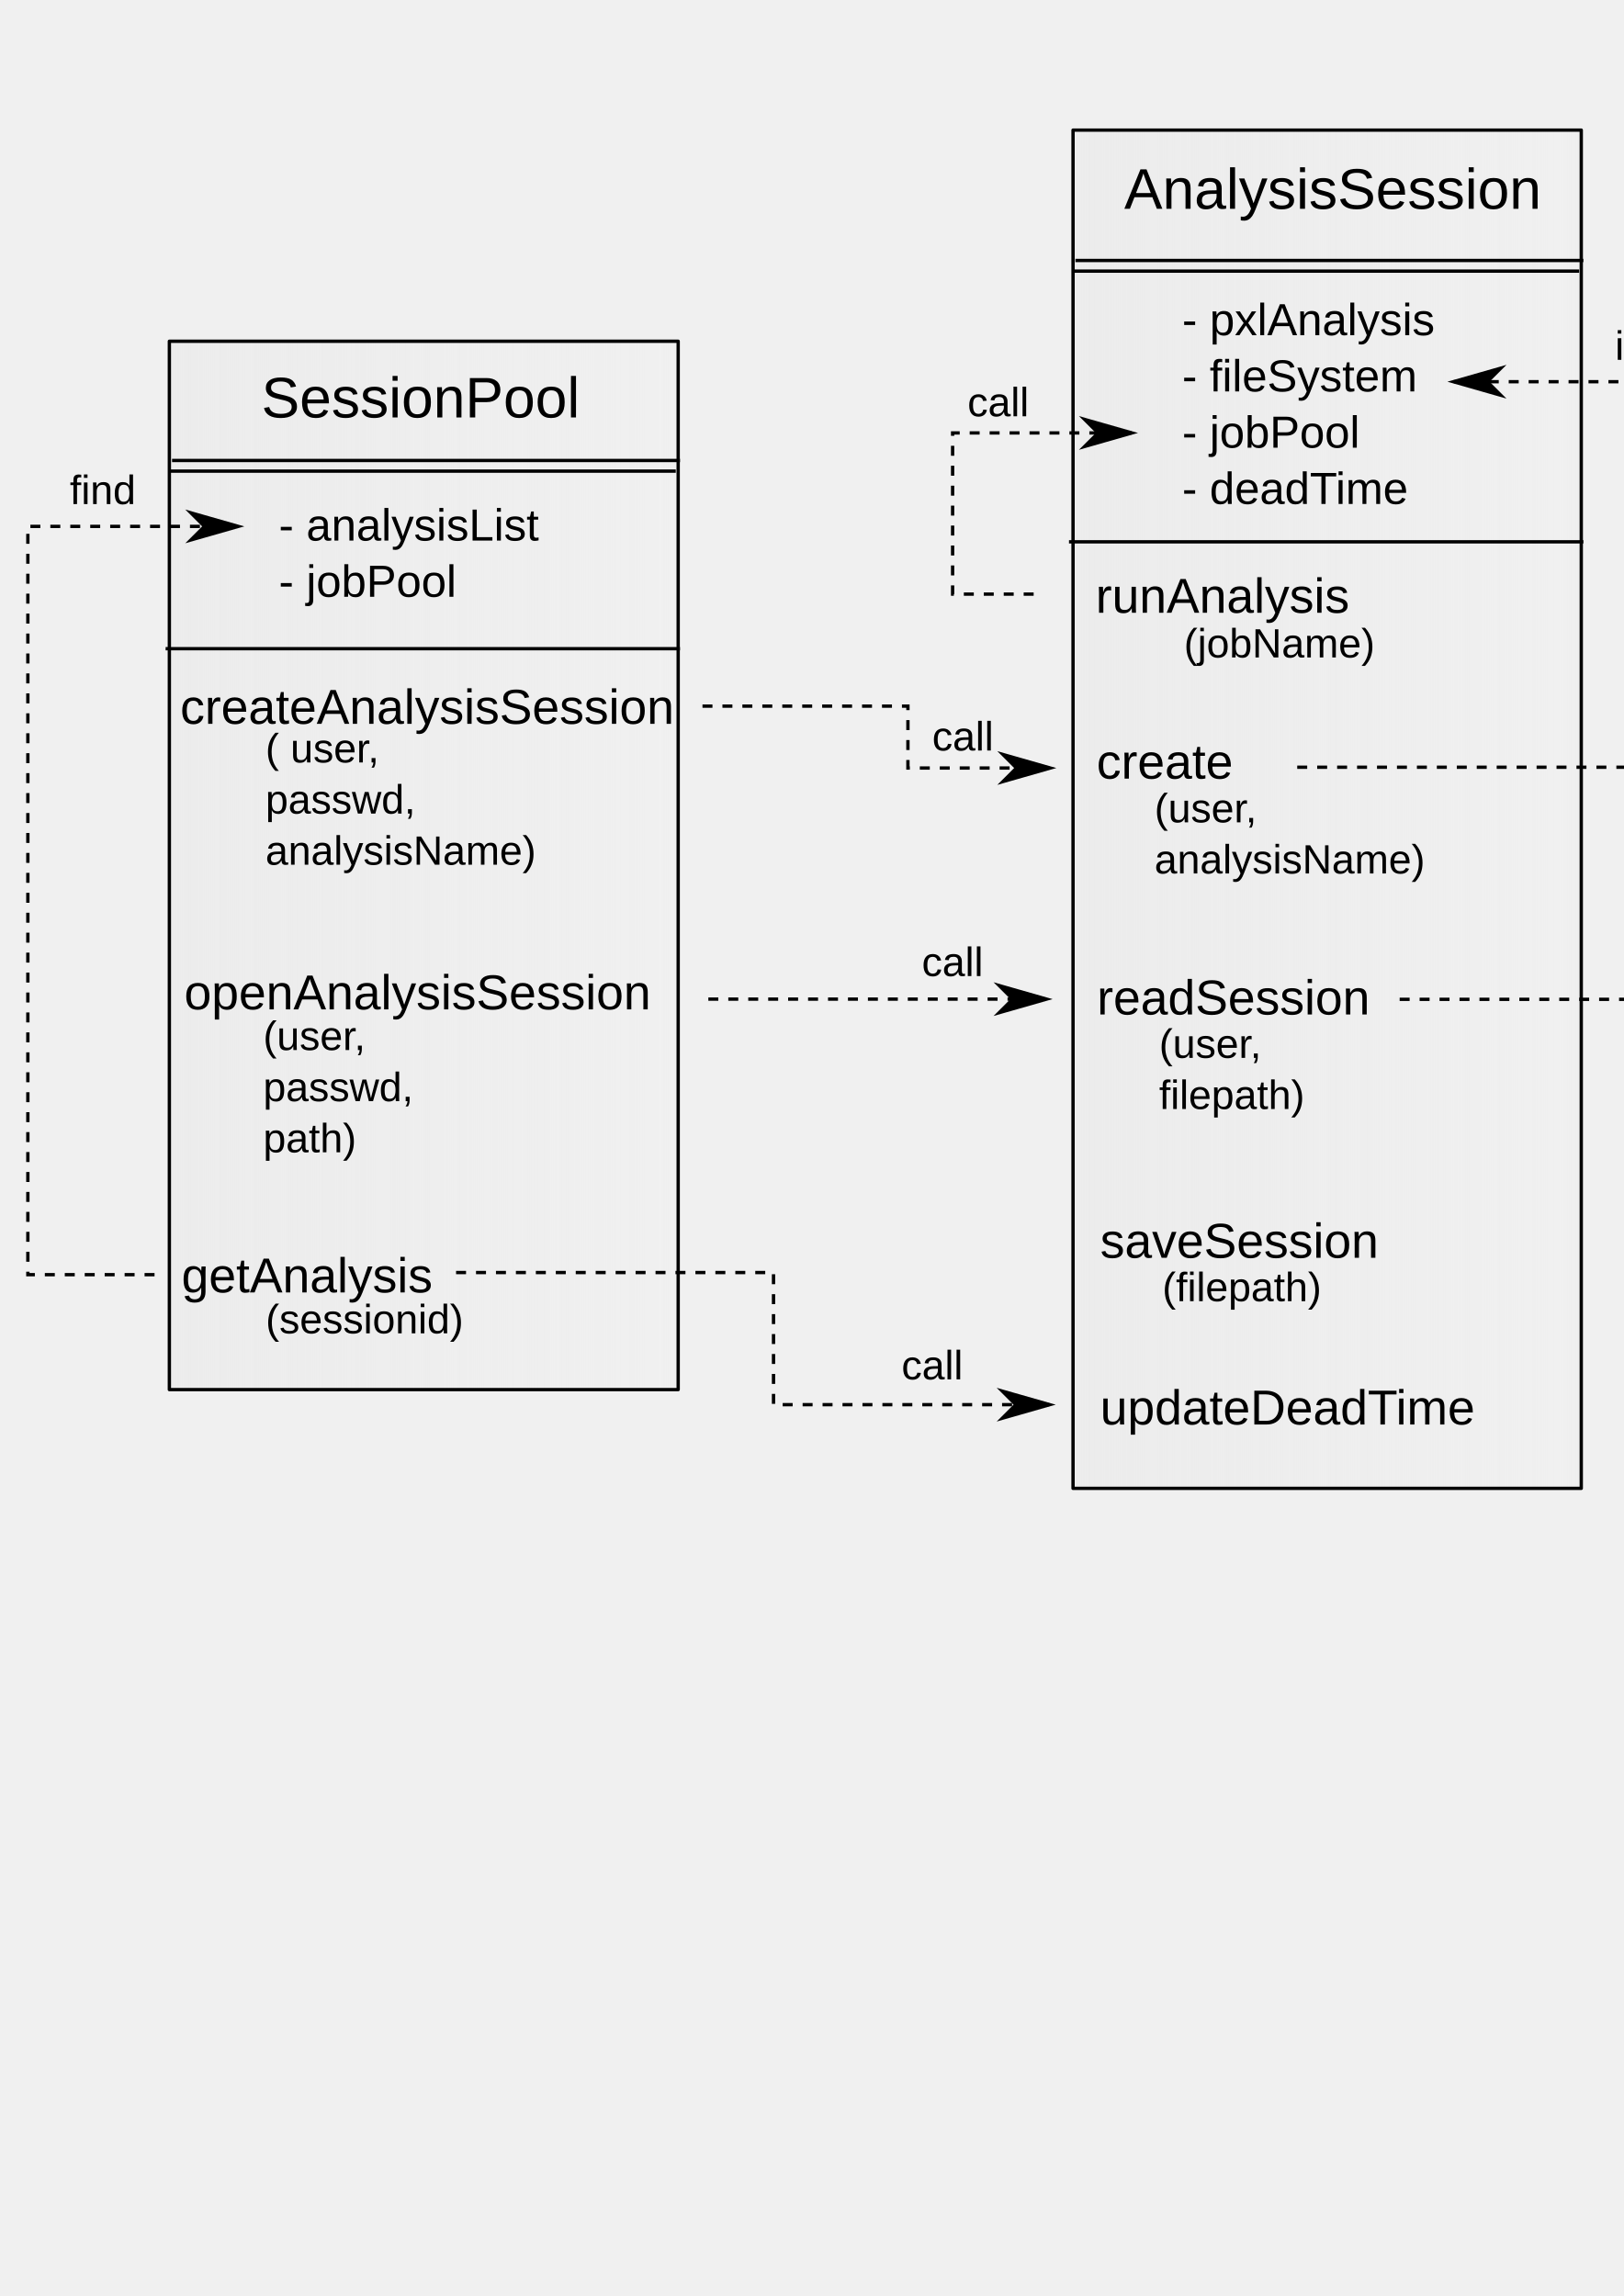
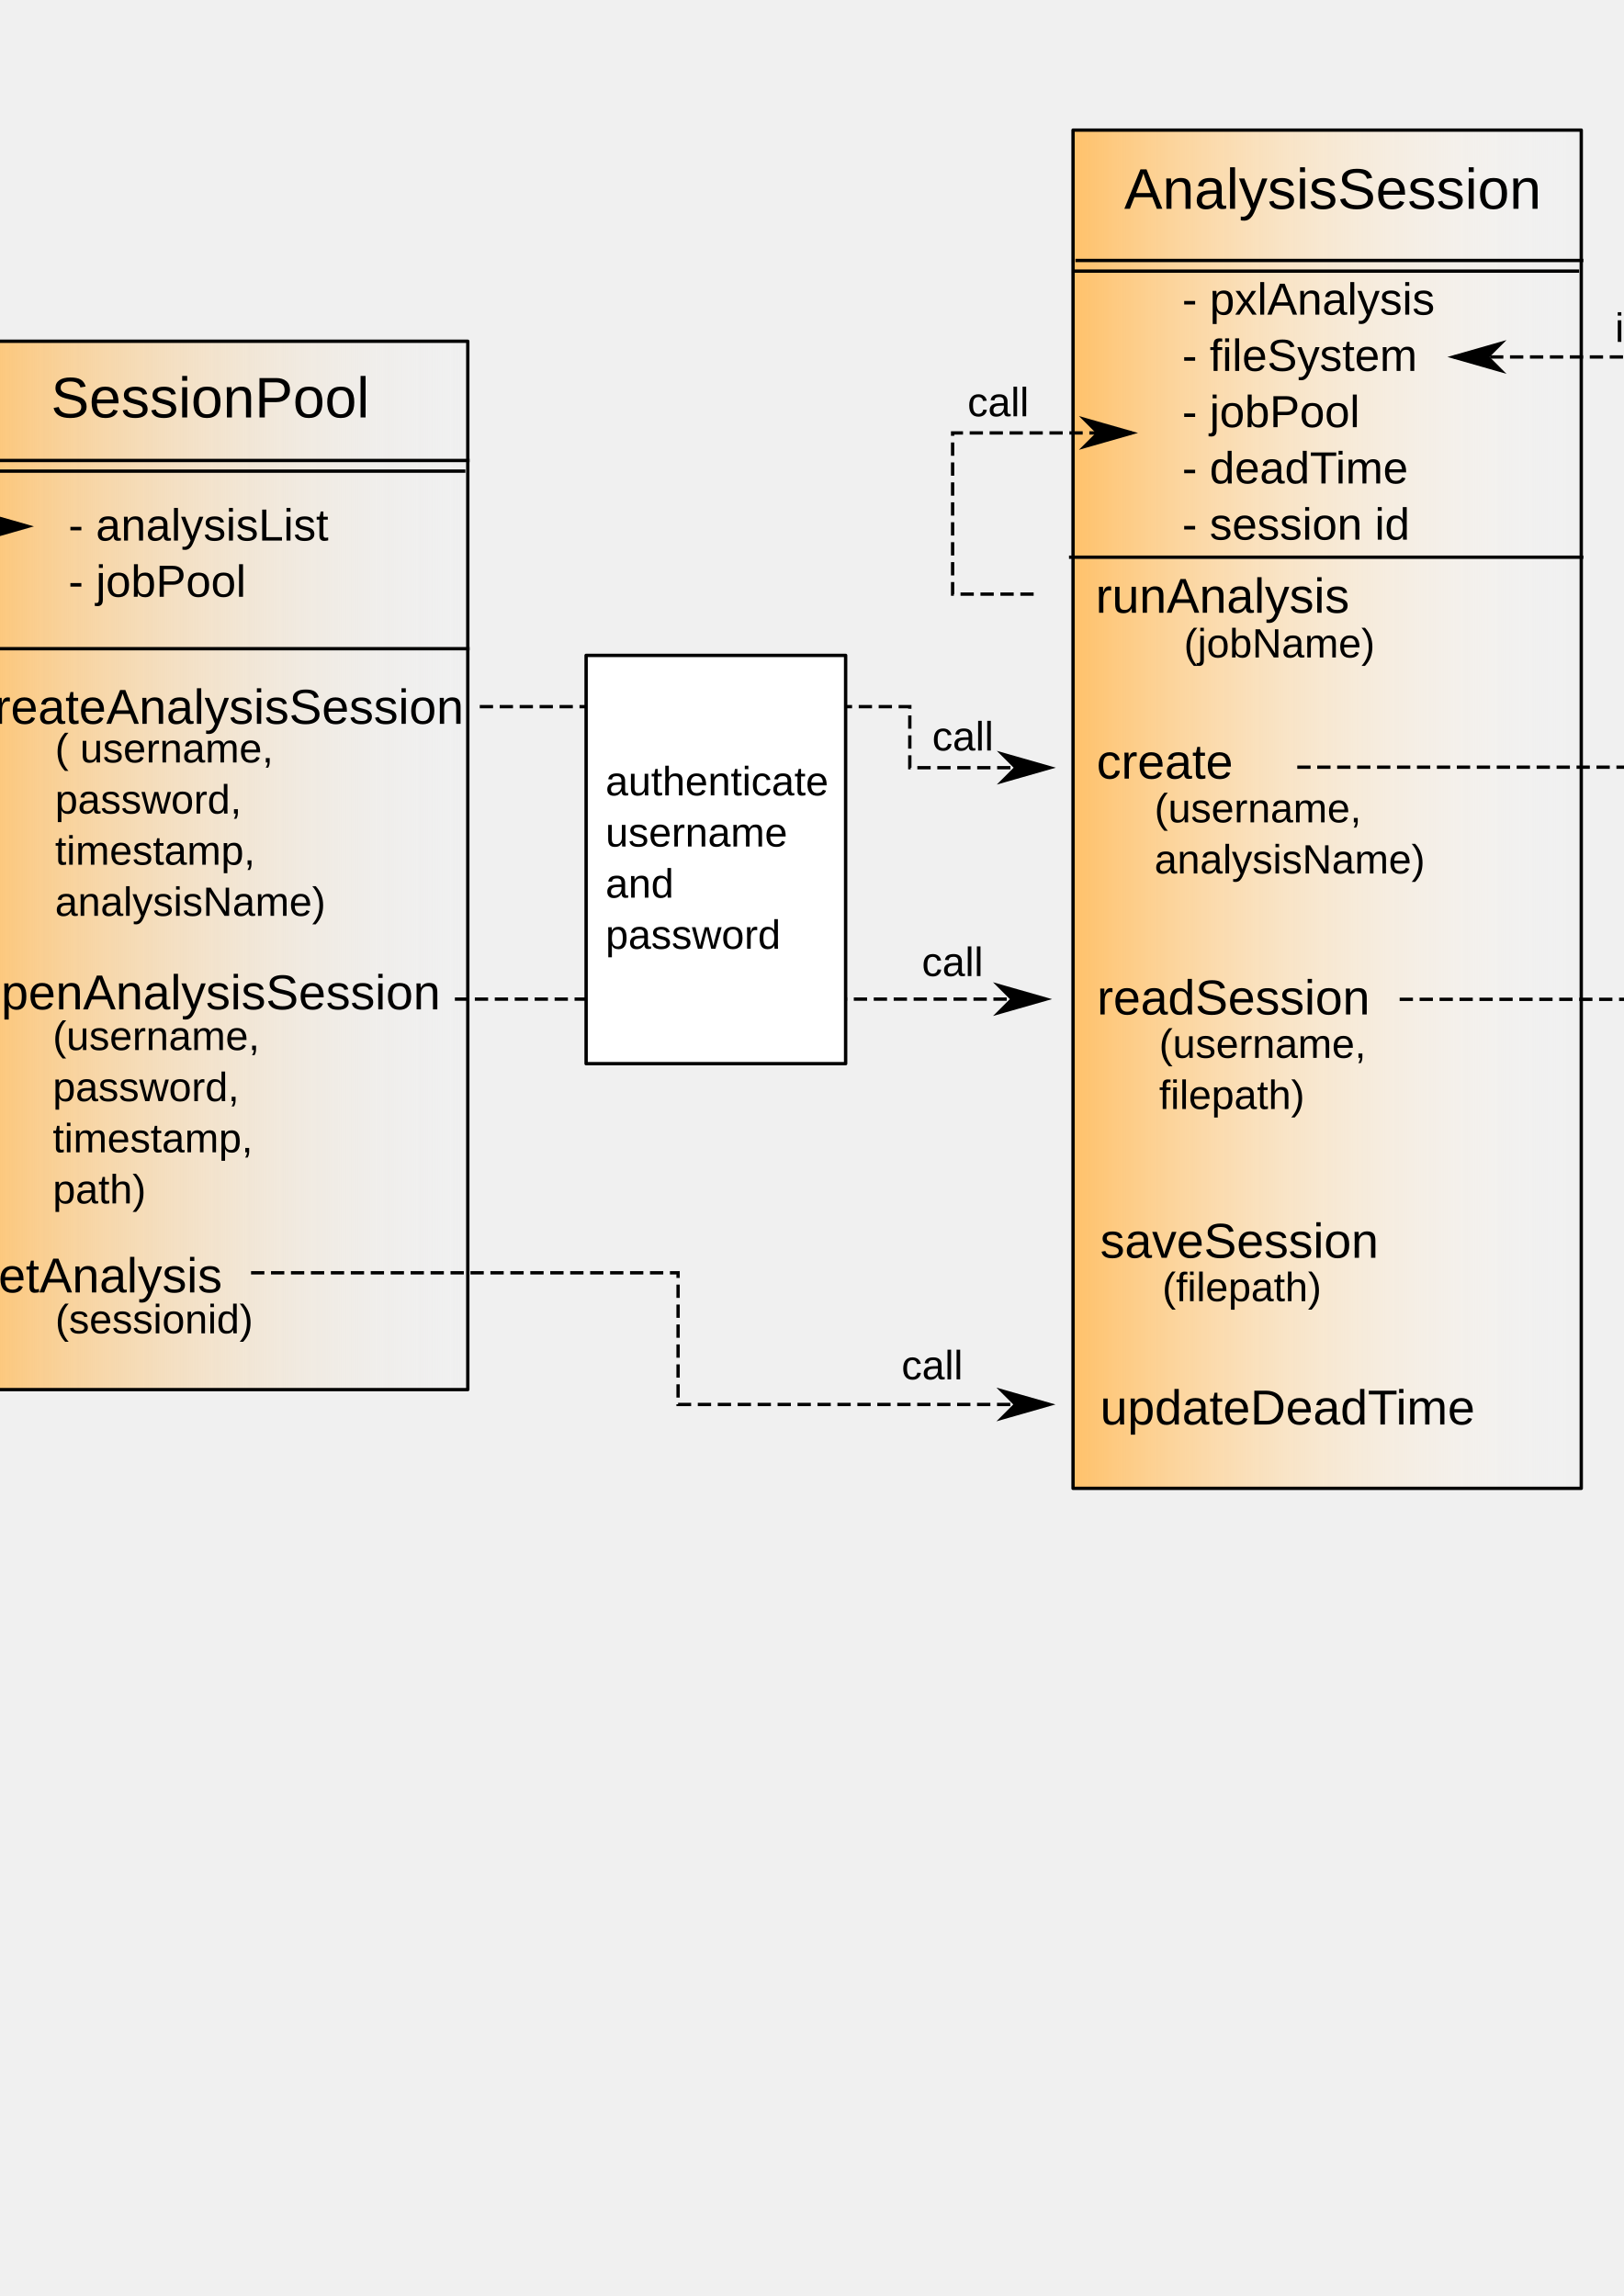
<svg xmlns="http://www.w3.org/2000/svg" xmlns:xlink="http://www.w3.org/1999/xlink" width="210mm" height="297mm" id="svg4013" version="1.1">
  <defs id="defs4015">
    <linearGradient id="linearGradient7155">
-       <stop style="stop-color:#ececec;stop-opacity:1;" offset="0" id="stop7157" />
+       <stop style="stop-color:#ffc169;stop-opacity:1;" offset="0" id="stop7157" />
      <stop style="stop-color:#ececec;stop-opacity:0;" offset="1" id="stop7159" />
    </linearGradient>
    <linearGradient id="linearGradient7147">
-       <stop style="stop-color:#ececec;stop-opacity:1;" offset="0" id="stop7149" />
-       <stop style="stop-color:#ececec;stop-opacity:0;" offset="1" id="stop7151" />
+       <stop style="stop-color:#ffc169;stop-opacity:1;" offset="0" id="stop7149" />
+       <stop style="stop-color:#ffffff;stop-opacity:0;" offset="1" id="stop7151" />
    </linearGradient>
    <linearGradient id="linearGradient7139">
      <stop style="stop-color:#000000;stop-opacity:1;" offset="0" id="stop7141" />
      <stop style="stop-color:#ffffff;stop-opacity:1;" offset="1" id="stop7143" />
    </linearGradient>
    <marker orient="auto" refY="0.0" refX="0.0" id="Arrow1Lend" style="overflow:visible;">
      <path id="path4865" d="M 0.0,0.0 L 5.0,-5.0 L -12.5,0.0 L 5.0,5.0 L 0.0,0.0 z " style="fill-rule:evenodd;stroke:#000000;stroke-width:1.0pt;marker-start:none;" transform="scale(0.8) rotate(180) translate(12.5,0)" />
    </marker>
    <linearGradient xlink:href="#linearGradient7147" id="linearGradient7153" x1="523.55" y1="337.952" x2="773.927" y2="337.952" gradientUnits="userSpaceOnUse" gradientTransform="matrix(0.9987076,0,0,1.436627,0.838351,-89.87373)" />
-     <linearGradient xlink:href="#linearGradient7155" id="linearGradient7161" x1="81.896" y1="379.508" x2="332.401" y2="379.508" gradientUnits="userSpaceOnUse" gradientTransform="matrix(0.9993655,0,0,1.204566,0.1314369,-34.0337)" />
+     <linearGradient xlink:href="#linearGradient7155" id="linearGradient7161" x1="81.896" y1="379.508" x2="332.401" y2="379.508" gradientUnits="userSpaceOnUse" gradientTransform="matrix(0.9993655,0,0,1.204566,-102.7164,-34.0337)" />
    <marker orient="auto" refY="0" refX="0" id="Arrow1Lend-9" style="overflow:visible">
      <path id="path4865-4" d="M 0,0 5,-5 -12.5,0 5,5 0,0 z" style="fill-rule:evenodd;stroke:#000000;stroke-width:1pt;marker-start:none" transform="matrix(-0.8,0,0,-0.8,-10,0)" />
    </marker>
  </defs>
  <g id="layer1">
-     <rect style="fill:url(#linearGradient7161);fill-opacity:1;stroke:#000000;stroke-width:1.625;stroke-linecap:round;stroke-linejoin:round;stroke-miterlimit:4;stroke-opacity:1;stroke-dasharray:none;stroke-dashoffset:0" id="rect4037" width="248.723" height="512.546" x="82.787" y="166.835" />
-     <text xml:space="preserve" style="font-size:28px;font-style:normal;font-variant:normal;font-weight:normal;font-stretch:normal;text-align:start;line-height:125%;writing-mode:lr-tb;text-anchor:start;fill:#000000;fill-opacity:1;stroke:none;font-family:Arial;-inkscape-font-specification:Arial;stroke-width:1.625;stroke-miterlimit:4;stroke-dasharray:none" x="127.778" y="204.094" id="text4033">
-       <tspan id="tspan4035" x="127.778" y="204.094">SessionPool</tspan>
+     <rect style="fill:url(#linearGradient7161);fill-opacity:1.0;stroke:#000000;stroke-width:1.625;stroke-linecap:round;stroke-linejoin:round;stroke-miterlimit:4;stroke-opacity:1;stroke-dasharray:none;stroke-dashoffset:0" id="rect4037" width="248.723" height="512.546" x="-20.06" y="166.835" />
+     <text xml:space="preserve" style="font-size:28px;font-style:normal;font-variant:normal;font-weight:normal;font-stretch:normal;text-align:start;line-height:125%;writing-mode:lr-tb;text-anchor:start;fill:#000000;fill-opacity:1;stroke:none;font-family:Arial;-inkscape-font-specification:Arial" x="24.93" y="204.094" id="text4033">
+       <tspan id="tspan4035" x="24.93" y="204.094">SessionPool</tspan>
    </text>
-     <path style="fill:none;stroke:#000000;stroke-width:1.625;stroke-linecap:butt;stroke-linejoin:miter;stroke-miterlimit:4;stroke-opacity:1;stroke-dasharray:none" d="m 83.306,230.334 247.028,0" id="path4039" />
-     <text xml:space="preserve" style="font-size:22px;font-style:normal;font-variant:normal;font-weight:normal;font-stretch:normal;text-align:start;line-height:125%;writing-mode:lr-tb;text-anchor:start;fill:#000000;fill-opacity:1;stroke:none;font-family:Arial;-inkscape-font-specification:Arial;stroke-width:1.625;stroke-miterlimit:4;stroke-dasharray:none" x="136.275" y="264.273" id="text4041">
-       <tspan id="tspan4043" x="136.275" y="264.273">- analysisList</tspan>
-       <tspan x="136.275" y="291.773" id="tspan4045">- jobPool</tspan>
+     <path style="fill:none;stroke:#000000;stroke-width:1.625;stroke-linecap:butt;stroke-linejoin:miter;stroke-miterlimit:4;stroke-opacity:1;stroke-dasharray:none" d="m -19.542,230.334 247.028,0" id="path4039" />
+     <text xml:space="preserve" style="font-size:22px;font-style:normal;font-variant:normal;font-weight:normal;font-stretch:normal;text-align:start;line-height:125%;writing-mode:lr-tb;text-anchor:start;fill:#000000;fill-opacity:1;stroke:none;font-family:Arial;-inkscape-font-specification:Arial" x="33.427" y="264.273" id="text4041">
+       <tspan id="tspan4043" x="33.427" y="264.273">- analysisList</tspan>
+       <tspan x="33.427" y="291.773" id="tspan4045">- jobPool</tspan>
    </text>
-     <path style="font-size:22px;font-style:normal;font-variant:normal;font-weight:normal;font-stretch:normal;text-align:start;line-height:125%;writing-mode:lr-tb;text-anchor:start;fill:none;stroke:#000000;stroke-width:1.625;stroke-linecap:butt;stroke-linejoin:miter;stroke-miterlimit:4;stroke-opacity:1;stroke-dasharray:none;font-family:Arial;-inkscape-font-specification:Arial" d="m 80.96,317.149 251.43,0" id="path4047" />
-     <path style="fill:none;stroke:#000000;stroke-width:1.625;stroke-linecap:butt;stroke-linejoin:miter;stroke-miterlimit:4;stroke-opacity:1;stroke-dasharray:none" d="m 84.103,225.13 248.287,0" id="path4049" />
-     <text xml:space="preserve" style="font-size:24px;font-style:normal;font-variant:normal;font-weight:normal;font-stretch:normal;text-align:start;line-height:125%;writing-mode:lr-tb;text-anchor:start;fill:#000000;fill-opacity:1;stroke:none;font-family:Arial;-inkscape-font-specification:Arial;stroke-width:1.625;stroke-miterlimit:4;stroke-dasharray:none" x="88.076" y="353.867" id="text4051">
-       <tspan id="tspan4053" x="88.076" y="353.867">createAnalysisSession</tspan>
+     <path style="font-size:22px;font-style:normal;font-variant:normal;font-weight:normal;font-stretch:normal;text-align:start;line-height:125%;writing-mode:lr-tb;text-anchor:start;fill:none;stroke:#000000;stroke-width:1.625;stroke-linecap:butt;stroke-linejoin:miter;stroke-miterlimit:4;stroke-opacity:1;stroke-dasharray:none;font-family:Arial;-inkscape-font-specification:Arial" d="m -21.888,317.149 251.43,0" id="path4047" />
+     <path style="fill:none;stroke:#000000;stroke-width:1.625;stroke-linecap:butt;stroke-linejoin:miter;stroke-miterlimit:4;stroke-opacity:1;stroke-dasharray:none" d="m -18.745,225.13 248.287,0" id="path4049" />
+     <text xml:space="preserve" style="font-size:24px;font-style:normal;font-variant:normal;font-weight:normal;font-stretch:normal;text-align:start;line-height:125%;writing-mode:lr-tb;text-anchor:start;fill:#000000;fill-opacity:1;stroke:none;font-family:Arial;-inkscape-font-specification:Arial" x="-14.772" y="353.867" id="text4051">
+       <tspan id="tspan4053" x="-14.772" y="353.867">createAnalysisSession</tspan>
    </text>
-     <text xml:space="preserve" style="font-size:24px;font-style:normal;font-variant:normal;font-weight:normal;font-stretch:normal;text-align:start;line-height:125%;writing-mode:lr-tb;text-anchor:start;fill:#000000;fill-opacity:1;stroke:none;font-family:Arial;-inkscape-font-specification:Arial;stroke-width:1.625;stroke-miterlimit:4;stroke-dasharray:none" x="90.03" y="493.475" id="text4055">
-       <tspan id="tspan4057" x="90.03" y="493.475">openAnalysisSession</tspan>
+     <text xml:space="preserve" style="font-size:24px;font-style:normal;font-variant:normal;font-weight:normal;font-stretch:normal;text-align:start;line-height:125%;writing-mode:lr-tb;text-anchor:start;fill:#000000;fill-opacity:1;stroke:none;font-family:Arial;-inkscape-font-specification:Arial" x="-12.818" y="493.475" id="text4055">
+       <tspan id="tspan4057" x="-12.818" y="493.475">openAnalysisSession</tspan>
    </text>
-     <text xml:space="preserve" style="font-size:24px;font-style:normal;font-variant:normal;font-weight:normal;font-stretch:normal;text-align:start;line-height:125%;writing-mode:lr-tb;text-anchor:start;fill:#000000;fill-opacity:1;stroke:none;font-family:Arial;-inkscape-font-specification:Arial;stroke-width:1.625;stroke-miterlimit:4;stroke-dasharray:none" x="88.727" y="631.864" id="text4059">
-       <tspan id="tspan4061" x="88.727" y="631.864">getAnalysis</tspan>
+     <text xml:space="preserve" style="font-size:24px;font-style:normal;font-variant:normal;font-weight:normal;font-stretch:normal;text-align:start;line-height:125%;writing-mode:lr-tb;text-anchor:start;fill:#000000;fill-opacity:1;stroke:none;font-family:Arial;-inkscape-font-specification:Arial" x="-14.12" y="631.864" id="text4059">
+       <tspan id="tspan4061" x="-14.12" y="631.864">getAnalysis</tspan>
    </text>
-     <text xml:space="preserve" style="font-size:20px;font-style:normal;font-variant:normal;font-weight:normal;font-stretch:normal;text-align:start;line-height:125%;writing-mode:lr-tb;text-anchor:start;fill:#000000;fill-opacity:1;stroke:none;font-family:Arial;-inkscape-font-specification:Arial" x="129.761" y="372.756" id="text4063">
-       <tspan id="tspan4065" x="129.761" y="372.756">( user,</tspan>
-       <tspan x="129.761" y="397.756" id="tspan4073">passwd,</tspan>
-       <tspan x="129.761" y="422.756" id="tspan3036">analysisName)</tspan>
+     <text xml:space="preserve" style="font-size:20px;font-style:normal;font-variant:normal;font-weight:normal;font-stretch:normal;text-align:start;line-height:125%;writing-mode:lr-tb;text-anchor:start;fill:#000000;fill-opacity:1;stroke:none;font-family:Arial;-inkscape-font-specification:Arial" x="26.913" y="372.756" id="text4063">
+       <tspan id="tspan4065" x="26.913" y="372.756">( username,</tspan>
+       <tspan x="26.913" y="397.756" id="tspan4073">password,</tspan>
+       <tspan x="26.913" y="422.756" id="tspan3700">timestamp,</tspan>
+       <tspan x="26.913" y="447.756" id="tspan3036">analysisName)</tspan>
    </text>
-     <text xml:space="preserve" style="font-size:20px;font-style:normal;font-variant:normal;font-weight:normal;font-stretch:normal;text-align:start;line-height:125%;writing-mode:lr-tb;text-anchor:start;fill:#000000;fill-opacity:1;stroke:none;font-family:Arial;-inkscape-font-specification:Arial" x="128.637" y="513.359" id="text4063-1">
-       <tspan id="tspan4065-7" x="128.637" y="513.359">(user,</tspan>
-       <tspan x="128.637" y="538.359" id="tspan4106">passwd,</tspan>
-       <tspan x="128.637" y="563.359" id="tspan4112">path)</tspan>
+     <text xml:space="preserve" style="font-size:20px;font-style:normal;font-variant:normal;font-weight:normal;font-stretch:normal;text-align:start;line-height:125%;writing-mode:lr-tb;text-anchor:start;fill:#000000;fill-opacity:1;stroke:none;font-family:Arial;-inkscape-font-specification:Arial" x="25.79" y="513.359" id="text4063-1">
+       <tspan id="tspan4065-7" x="25.79" y="513.359">(username,</tspan>
+       <tspan x="25.79" y="538.359" id="tspan4106">password,</tspan>
+       <tspan x="25.79" y="563.359" id="tspan3702">timestamp,</tspan>
+       <tspan x="25.79" y="588.359" id="tspan4112">path)</tspan>
    </text>
-     <text xml:space="preserve" style="font-size:20px;font-style:normal;font-variant:normal;font-weight:normal;font-stretch:normal;text-align:start;line-height:125%;writing-mode:lr-tb;text-anchor:start;fill:#000000;fill-opacity:1;stroke:none;font-family:Arial;-inkscape-font-specification:Arial" x="129.864" y="651.864" id="text4063-1-9">
-       <tspan x="129.864" y="651.864" id="tspan4112-8">(sessionid)</tspan>
+     <text xml:space="preserve" style="font-size:20px;font-style:normal;font-variant:normal;font-weight:normal;font-stretch:normal;text-align:start;line-height:125%;writing-mode:lr-tb;text-anchor:start;fill:#000000;fill-opacity:1;stroke:none;font-family:Arial;-inkscape-font-specification:Arial" x="27.016" y="651.864" id="text4063-1-9">
+       <tspan x="27.016" y="651.864" id="tspan4112-8">(sessionid)</tspan>
    </text>
-     <rect style="fill:url(#linearGradient7153);fill-opacity:1;stroke:#000000;stroke-width:1.625;stroke-linecap:round;stroke-linejoin:round;stroke-miterlimit:4;stroke-opacity:1;stroke-dasharray:none;stroke-dashoffset:0" id="rect4037-5" width="248.43" height="664.056" x="524.524" y="63.609" />
+     <rect style="fill:url(#linearGradient7153);fill-opacity:1.0;stroke:#000000;stroke-width:1.625;stroke-linecap:round;stroke-linejoin:round;stroke-miterlimit:4;stroke-opacity:1;stroke-dasharray:none;stroke-dashoffset:0" id="rect4037-5" width="248.43" height="664.056" x="524.524" y="63.609" />
    <path style="fill:none;stroke:#000000;stroke-width:1.625;stroke-linecap:butt;stroke-linejoin:miter;stroke-miterlimit:4;stroke-opacity:1;stroke-dasharray:none" d="m 524.896,132.554 247.028,0" id="path4039-5" />
-     <path style="font-size:22px;font-style:normal;font-variant:normal;font-weight:normal;font-stretch:normal;text-align:start;line-height:125%;writing-mode:lr-tb;text-anchor:start;fill:none;stroke:#000000;stroke-width:1.625;stroke-linecap:butt;stroke-linejoin:miter;stroke-miterlimit:4;stroke-opacity:1;stroke-dasharray:none;font-family:Arial;-inkscape-font-specification:Arial" d="m 522.55,264.899 251.43,0" id="path4047-1" />
+     <path style="font-size:22px;font-style:normal;font-variant:normal;font-weight:normal;font-stretch:normal;text-align:start;line-height:125%;writing-mode:lr-tb;text-anchor:start;fill:none;stroke:#000000;stroke-width:1.625;stroke-linecap:butt;stroke-linejoin:miter;stroke-miterlimit:4;stroke-opacity:1;stroke-dasharray:none;font-family:Arial;-inkscape-font-specification:Arial" d="m 522.55,272.424 251.43,0" id="path4047-1" />
    <path style="fill:none;stroke:#000000;stroke-width:1.625;stroke-linecap:butt;stroke-linejoin:miter;stroke-miterlimit:4;stroke-opacity:1;stroke-dasharray:none" d="m 525.693,127.35 248.287,0" id="path4049-5" />
    <text xml:space="preserve" style="font-size:28px;font-style:normal;font-variant:normal;font-weight:normal;font-stretch:normal;text-align:start;line-height:125%;writing-mode:lr-tb;text-anchor:start;fill:#000000;fill-opacity:1;stroke:none;font-family:Arial;-inkscape-font-specification:Arial;stroke-width:1.625;stroke-miterlimit:4;stroke-dasharray:none" x="549.55" y="102.066" id="text4033-2">
      <tspan id="tspan4035-4" x="549.55" y="102.066">AnalysisSession</tspan>
    </text>
-     <text xml:space="preserve" style="font-size:22px;font-style:normal;font-variant:normal;font-weight:normal;font-stretch:normal;text-align:start;line-height:125%;writing-mode:lr-tb;text-anchor:start;fill:#000000;fill-opacity:1;stroke:none;font-family:Arial;-inkscape-font-specification:Arial;stroke-width:1.625;stroke-miterlimit:4;stroke-dasharray:none" x="577.864" y="163.874" id="text4041-1">
-       <tspan x="577.864" y="163.874" id="tspan4045-1">- pxlAnalysis</tspan>
-       <tspan x="577.864" y="191.374" id="tspan4245">- fileSystem</tspan>
-       <tspan x="577.864" y="218.874" id="tspan4247">- jobPool</tspan>
-       <tspan x="577.864" y="246.374" id="tspan2961">- deadTime</tspan>
+     <text xml:space="preserve" style="font-size:22px;font-style:normal;font-variant:normal;font-weight:normal;font-stretch:normal;text-align:start;line-height:125%;writing-mode:lr-tb;text-anchor:start;fill:#000000;fill-opacity:1;stroke:none;font-family:Arial;-inkscape-font-specification:Arial;stroke-width:1.625;stroke-miterlimit:4;stroke-dasharray:none" x="577.864" y="153.84" id="text4041-1">
+       <tspan x="577.864" y="153.84" id="tspan4045-1">- pxlAnalysis</tspan>
+       <tspan x="577.864" y="181.34" id="tspan4245">- fileSystem</tspan>
+       <tspan x="577.864" y="208.84" id="tspan4247">- jobPool</tspan>
+       <tspan x="577.864" y="236.34" id="tspan2961">- deadTime</tspan>
+       <tspan x="577.864" y="263.84" id="tspan2914">- session id</tspan>
    </text>
    <text xml:space="preserve" style="font-size:24px;font-style:normal;font-variant:normal;font-weight:normal;font-stretch:normal;text-align:start;line-height:125%;writing-mode:lr-tb;text-anchor:start;fill:#000000;fill-opacity:1;stroke:none;font-family:Arial;-inkscape-font-specification:Arial;stroke-width:1.625;stroke-miterlimit:4;stroke-dasharray:none" x="535.563" y="299.587" id="text4051-2">
      <tspan id="tspan4053-7" x="535.563" y="299.587">runAnalysis</tspan>
    </text>
    <text xml:space="preserve" style="font-size:24px;font-style:normal;font-variant:normal;font-weight:normal;font-stretch:normal;text-align:start;line-height:125%;writing-mode:lr-tb;text-anchor:start;fill:#000000;fill-opacity:1;stroke:none;font-family:Arial;-inkscape-font-specification:Arial;stroke-width:1.625;stroke-miterlimit:4;stroke-dasharray:none" x="536.043" y="380.68" id="text4055-6">
      <tspan id="tspan4057-1" x="536.043" y="380.68">create</tspan>
    </text>
    <text xml:space="preserve" style="font-size:24px;font-style:normal;font-variant:normal;font-weight:normal;font-stretch:normal;text-align:start;line-height:125%;writing-mode:lr-tb;text-anchor:start;fill:#000000;fill-opacity:1;stroke:none;font-family:Arial;-inkscape-font-specification:Arial;stroke-width:1.625;stroke-miterlimit:4;stroke-dasharray:none" x="536.215" y="495.986" id="text4059-4">
      <tspan id="tspan4061-2" x="536.215" y="495.986">readSession</tspan>
    </text>
-     <text xml:space="preserve" style="font-size:20px;font-style:normal;font-variant:normal;font-weight:normal;font-stretch:normal;text-align:start;line-height:125%;writing-mode:lr-tb;text-anchor:start;fill:#000000;fill-opacity:1;stroke:none;font-family:Arial;-inkscape-font-specification:Arial" x="578.723" y="321.424" id="text4063-3">
+     <text xml:space="preserve" style="font-size:20px;font-style:normal;font-variant:normal;font-weight:normal;font-stretch:normal;text-align:start;line-height:125%;writing-mode:lr-tb;text-anchor:start;fill:#000000;fill-opacity:1;stroke:none;font-family:Arial;-inkscape-font-specification:Arial;stroke-width:1.625;stroke-miterlimit:4;stroke-dasharray:none" x="578.723" y="321.424" id="text4063-3">
      <tspan x="578.723" y="321.424" id="tspan4073-1">(jobName)</tspan>
    </text>
-     <text xml:space="preserve" style="font-size:20px;font-style:normal;font-variant:normal;font-weight:normal;font-stretch:normal;text-align:start;line-height:125%;writing-mode:lr-tb;text-anchor:start;fill:#000000;fill-opacity:1;stroke:none;font-family:Arial;-inkscape-font-specification:Arial" x="564.33" y="402.038" id="text4063-1-6">
-       <tspan id="tspan4065-7-8" x="564.33" y="402.038">(user,</tspan>
+     <text xml:space="preserve" style="font-size:20px;font-style:normal;font-variant:normal;font-weight:normal;font-stretch:normal;text-align:start;line-height:125%;writing-mode:lr-tb;text-anchor:start;fill:#000000;fill-opacity:1;stroke:none;font-family:Arial;-inkscape-font-specification:Arial;stroke-width:1.625;stroke-miterlimit:4;stroke-dasharray:none" x="564.33" y="402.038" id="text4063-1-6">
+       <tspan id="tspan4065-7-8" x="564.33" y="402.038">(username,</tspan>
      <tspan x="564.33" y="427.038" id="tspan4112-7">analysisName)</tspan>
    </text>
-     <text xml:space="preserve" style="font-size:20px;font-style:normal;font-variant:normal;font-weight:normal;font-stretch:normal;text-align:start;line-height:125%;writing-mode:lr-tb;text-anchor:start;fill:#000000;fill-opacity:1;stroke:none;font-family:Arial;-inkscape-font-specification:Arial" x="566.588" y="517.193" id="text4063-1-6-8">
-       <tspan id="tspan4065-7-8-9" x="566.588" y="517.193">(user,</tspan>
+     <text xml:space="preserve" style="font-size:20px;font-style:normal;font-variant:normal;font-weight:normal;font-stretch:normal;text-align:start;line-height:125%;writing-mode:lr-tb;text-anchor:start;fill:#000000;fill-opacity:1;stroke:none;font-family:Arial;-inkscape-font-specification:Arial;stroke-width:1.625;stroke-miterlimit:4;stroke-dasharray:none" x="566.588" y="517.193" id="text4063-1-6-8">
+       <tspan id="tspan4065-7-8-9" x="566.588" y="517.193">(username,</tspan>
      <tspan x="566.588" y="542.193" id="tspan4112-7-2">filepath)</tspan>
    </text>
    <text xml:space="preserve" style="font-size:24px;font-style:normal;font-variant:normal;font-weight:normal;font-stretch:normal;text-align:start;line-height:125%;writing-mode:lr-tb;text-anchor:start;fill:#000000;fill-opacity:1;stroke:none;font-family:Arial;-inkscape-font-specification:Arial;stroke-width:1.625;stroke-miterlimit:4;stroke-dasharray:none" x="537.768" y="696.43" id="text4059-4-7">
      <tspan id="tspan4061-2-9" x="537.768" y="696.43">updateDeadTime</tspan>
    </text>
-     <path style="fill:none;stroke:#000000;stroke-width:1.625;stroke-linecap:butt;stroke-linejoin:miter;stroke-miterlimit:4;stroke-opacity:1;stroke-dasharray:4.875,4.875;stroke-dashoffset:0;marker-end:url(#Arrow1Lend)" d="m 75.541,623.191 -61.925,0 0,-22.865 0,-22.865 0,-22.865 0,-22.865 0,-22.865 0,-22.865 0,-22.865 0,-22.865 0,-22.865 0,-22.865 0,-22.865 0,-22.865 0,-22.865 0,-22.865 0,-22.865 0,-22.865 102.664,0" id="path4347" />
-     <path style="fill:none;stroke:#000000;stroke-width:1.625;stroke-linecap:butt;stroke-linejoin:miter;stroke-miterlimit:4;stroke-opacity:1;stroke-dasharray:4.875,4.875;stroke-dashoffset:0;marker-end:url(#Arrow1Lend)" d="m 343.387,345.229 100.422,0 0,30.259 69.409,0" id="path6241" />
-     <path style="fill:none;stroke:#000000;stroke-width:1.625;stroke-linecap:butt;stroke-linejoin:miter;stroke-miterlimit:4;stroke-opacity:1;stroke-dasharray:4.875,4.875;stroke-dashoffset:0;marker-end:url(#Arrow1Lend)" d="m 346.255,488.47 165.129,0" id="path6243" />
-     <path style="fill:none;stroke:#000000;stroke-width:1.625;stroke-linecap:butt;stroke-linejoin:miter;stroke-miterlimit:4;stroke-opacity:1;stroke-dasharray:4.875,4.875;stroke-dashoffset:0;marker-end:url(#Arrow1Lend)" d="m 505.267,290.464 -39.609,0 0,-78.803 87.47,0" id="path6245" />
-     <path style="fill:none;stroke:#000000;stroke-width:1.625;stroke-linecap:butt;stroke-linejoin:miter;stroke-miterlimit:4;stroke-opacity:1;stroke-dasharray:4.875,4.875;stroke-dashoffset:0;marker-end:url(#Arrow1Lend)" d="m 634.115,375.1 198.761,0 0,-188.481 -122.201,0" id="path6247" />
-     <path style="fill:none;stroke:#000000;stroke-width:1.625;stroke-linecap:butt;stroke-linejoin:miter;stroke-miterlimit:4;stroke-opacity:1;stroke-dasharray:4.875,4.875;stroke-dashoffset:0" d="m 684.183,488.572 148.717,0 0,-112.844" id="path6249" />
-     <text xml:space="preserve" style="font-size:20px;font-style:normal;font-variant:normal;font-weight:normal;font-stretch:normal;text-align:start;line-height:125%;writing-mode:lr-tb;text-anchor:start;fill:#000000;fill-opacity:1;stroke:none;font-family:Arial;-inkscape-font-specification:Arial;stroke-width:1.625;stroke-miterlimit:4;stroke-dasharray:none" x="34.125" y="246.452" id="text6987">
-       <tspan id="tspan6989" x="34.125" y="246.452">find</tspan>
+     <path style="fill:none;stroke:#000000;stroke-width:1.625;stroke-linecap:butt;stroke-linejoin:miter;stroke-miterlimit:4;stroke-opacity:1;stroke-dasharray:6.5, 3.25;stroke-dashoffset:0;marker-end:url(#Arrow1Lend)" d="m -27.307,623.191 -61.925,0 0,-22.865 0,-22.865 0,-22.865 0,-22.865 0,-22.865 0,-22.865 0,-22.865 0,-22.865 0,-22.865 0,-22.865 0,-22.865 0,-22.865 0,-22.865 0,-22.865 0,-22.865 0,-22.865 102.664,0" id="path4347" />
+     <path style="fill:none;stroke:#000000;stroke-width:1.625;stroke-linecap:butt;stroke-linejoin:miter;stroke-miterlimit:4;stroke-opacity:1;stroke-dasharray:6.5,3.25;stroke-dashoffset:0;marker-end:url(#Arrow1Lend)" d="m 234.517,345.479 210.214,0 0,29.848 68.238,0" id="path6241" />
+     <path style="fill:none;stroke:#000000;stroke-width:1.625;stroke-linecap:butt;stroke-linejoin:miter;stroke-miterlimit:4;stroke-opacity:1;stroke-dasharray:6.5,3.25;stroke-dashoffset:0;marker-end:url(#Arrow1Lend)" d="m 222.353,488.47 288.763,0" id="path6243" />
+     <path style="fill:none;stroke:#000000;stroke-width:1.625;stroke-linecap:butt;stroke-linejoin:miter;stroke-miterlimit:4;stroke-opacity:1;stroke-dasharray:6.5,3.25;stroke-dashoffset:0;marker-end:url(#Arrow1Lend)" d="m 505.267,290.464 -39.609,0 0,-78.803 87.47,0" id="path6245" />
+     <path style="fill:none;stroke:#000000;stroke-width:1.625;stroke-linecap:butt;stroke-linejoin:miter;stroke-miterlimit:4;stroke-opacity:1;stroke-dasharray:6.5,3.25;stroke-dashoffset:0;marker-end:url(#Arrow1Lend)" d="m 634.141,375.074 198.71,0 0,-200.556 -122.17,0" id="path6247" />
+     <path style="fill:none;stroke:#000000;stroke-width:1.625;stroke-linecap:butt;stroke-linejoin:miter;stroke-miterlimit:4;stroke-opacity:1;stroke-dasharray:6.5,3.25;stroke-dashoffset:0" d="m 684.183,488.572 148.717,0 0,-112.844" id="path6249" />
+     <text xml:space="preserve" style="font-size:20px;font-style:normal;font-variant:normal;font-weight:normal;font-stretch:normal;text-align:start;line-height:125%;writing-mode:lr-tb;text-anchor:start;fill:#000000;fill-opacity:1;stroke:none;font-family:Arial;-inkscape-font-specification:Arial" x="-68.723" y="246.452" id="text6987">
+       <tspan id="tspan6989" x="-68.723" y="246.452">find</tspan>
    </text>
    <text xml:space="preserve" style="font-size:20px;font-style:normal;font-variant:normal;font-weight:normal;font-stretch:normal;text-align:start;line-height:125%;writing-mode:lr-tb;text-anchor:start;fill:#000000;fill-opacity:1;stroke:none;font-family:Arial;-inkscape-font-specification:Arial;stroke-width:1.625;stroke-miterlimit:4;stroke-dasharray:none" x="455.664" y="366.915" id="text6987-3">
      <tspan id="tspan6989-3" x="455.664" y="366.915">call</tspan>
    </text>
    <text xml:space="preserve" style="font-size:20px;font-style:normal;font-variant:normal;font-weight:normal;font-stretch:normal;text-align:start;line-height:125%;writing-mode:lr-tb;text-anchor:start;fill:#000000;fill-opacity:1;stroke:none;font-family:Arial;-inkscape-font-specification:Arial;stroke-width:1.625;stroke-miterlimit:4;stroke-dasharray:none" x="450.606" y="477.194" id="text6987-3-4">
      <tspan id="tspan6989-3-1" x="450.606" y="477.194">call</tspan>
    </text>
-     <text xml:space="preserve" style="font-size:20px;font-style:normal;font-variant:normal;font-weight:normal;font-stretch:normal;text-align:start;line-height:125%;writing-mode:lr-tb;text-anchor:start;fill:#000000;fill-opacity:1;stroke:none;font-family:Arial;-inkscape-font-specification:Arial;stroke-width:1.625;stroke-miterlimit:4;stroke-dasharray:none" x="789.446" y="175.916" id="text6987-3-4-1">
-       <tspan id="tspan6989-3-1-3" x="789.446" y="175.916">init</tspan>
+     <text xml:space="preserve" style="font-size:20px;font-style:normal;font-variant:normal;font-weight:normal;font-stretch:normal;text-align:start;line-height:125%;writing-mode:lr-tb;text-anchor:start;fill:#000000;fill-opacity:1;stroke:none;font-family:Arial;-inkscape-font-specification:Arial;stroke-width:1.625;stroke-miterlimit:4;stroke-dasharray:none" x="789.446" y="167.137" id="text6987-3-4-1">
+       <tspan id="tspan6989-3-1-3" x="789.446" y="167.137">init</tspan>
    </text>
    <text xml:space="preserve" style="font-size:20px;font-style:normal;font-variant:normal;font-weight:normal;font-stretch:normal;text-align:start;line-height:125%;writing-mode:lr-tb;text-anchor:start;fill:#000000;fill-opacity:1;stroke:none;font-family:Arial;-inkscape-font-specification:Arial;stroke-width:1.625;stroke-miterlimit:4;stroke-dasharray:none" x="472.939" y="203.519" id="text6987-3-4-7">
      <tspan id="tspan6989-3-1-4" x="472.939" y="203.519">call</tspan>
    </text>
    <text xml:space="preserve" style="font-size:24px;font-style:normal;font-variant:normal;font-weight:normal;font-stretch:normal;text-align:start;line-height:125%;writing-mode:lr-tb;text-anchor:start;fill:#000000;fill-opacity:1;stroke:none;font-family:Arial;-inkscape-font-specification:Arial;stroke-width:1.625;stroke-miterlimit:4;stroke-dasharray:none" x="537.788" y="614.945" id="text4059-4-7-1">
      <tspan id="tspan4061-2-9-7" x="537.788" y="614.945">saveSession</tspan>
    </text>
-     <text xml:space="preserve" style="font-size:20px;font-style:normal;font-variant:normal;font-weight:normal;font-stretch:normal;text-align:start;line-height:125%;writing-mode:lr-tb;text-anchor:start;fill:#000000;fill-opacity:1;stroke:none;font-family:Arial;-inkscape-font-specification:Arial" x="568.162" y="636.152" id="text4063-1-6-8-5-4">
+     <text xml:space="preserve" style="font-size:20px;font-style:normal;font-variant:normal;font-weight:normal;font-stretch:normal;text-align:start;line-height:125%;writing-mode:lr-tb;text-anchor:start;fill:#000000;fill-opacity:1;stroke:none;font-family:Arial;-inkscape-font-specification:Arial;stroke-width:1.625;stroke-miterlimit:4;stroke-dasharray:none" x="568.162" y="636.152" id="text4063-1-6-8-5-4">
      <tspan x="568.162" y="636.152" id="tspan4112-7-2-3-0">(filepath)</tspan>
    </text>
    <text xml:space="preserve" style="font-size:20px;font-style:normal;font-variant:normal;font-weight:normal;font-stretch:normal;text-align:start;line-height:125%;writing-mode:lr-tb;text-anchor:start;fill:#000000;fill-opacity:1;stroke:none;font-family:Arial;-inkscape-font-specification:Arial;stroke-width:1.625;stroke-miterlimit:4;stroke-dasharray:none" x="440.678" y="674.369" id="text6987-3-4-8">
      <tspan id="tspan6989-3-1-2" x="440.678" y="674.369">call</tspan>
    </text>
-     <path style="fill:none;stroke:#000000;stroke-width:1.625;stroke-linecap:butt;stroke-linejoin:miter;stroke-miterlimit:4;stroke-opacity:1;stroke-dasharray:4.875,4.875;stroke-dashoffset:0;marker-end:url(#Arrow1Lend-9)" d="m 222.938,622.147 155.176,0 0,64.602 134.799,0" id="path3779" />
+     <path style="fill:none;stroke:#000000;stroke-width:1.625;stroke-linecap:butt;stroke-linejoin:miter;stroke-miterlimit:4;stroke-opacity:1;stroke-dasharray:6.5,3.25;stroke-dashoffset:0;marker-end:url(#Arrow1Lend-9)" d="m 122.724,622.272 208.737,0 0,64.375 181.327,0" id="path3779" />
+     <rect style="fill:#ffffff;fill-opacity:1;stroke:#000000;stroke-width:1.656;stroke-linecap:round;stroke-linejoin:round;stroke-miterlimit:4;stroke-opacity:1;stroke-dasharray:none;stroke-dashoffset:0" id="rect3704" width="126.855" height="199.601" x="286.506" y="320.423" />
+     <text xml:space="preserve" style="font-size:20px;font-style:normal;font-variant:normal;font-weight:normal;font-stretch:normal;text-align:start;line-height:125%;writing-mode:lr-tb;text-anchor:start;fill:#000000;fill-opacity:1;stroke:none;font-family:Arial;-inkscape-font-specification:Arial" x="296.001" y="388.868" id="text3706">
+       <tspan id="tspan3708" x="296.001" y="388.868">authenticate</tspan>
+       <tspan x="296.001" y="413.868" id="tspan3710">username</tspan>
+       <tspan x="296.001" y="438.868" id="tspan3712">and </tspan>
+       <tspan x="296.001" y="463.868" id="tspan3714">password</tspan>
+     </text>
+     <path style="fill:none;stroke:#ffffff;stroke-width:1px;stroke-linecap:butt;stroke-linejoin:miter;stroke-opacity:1" d="m 856.648,708.7 0,42.644" id="path2923" />
+     <path style="fill:none;stroke:#ffffff;stroke-width:1px;stroke-linecap:butt;stroke-linejoin:miter;stroke-opacity:1" d="m -101.594,53.985 0,42.644" id="path2923-1" />
  </g>
</svg>
